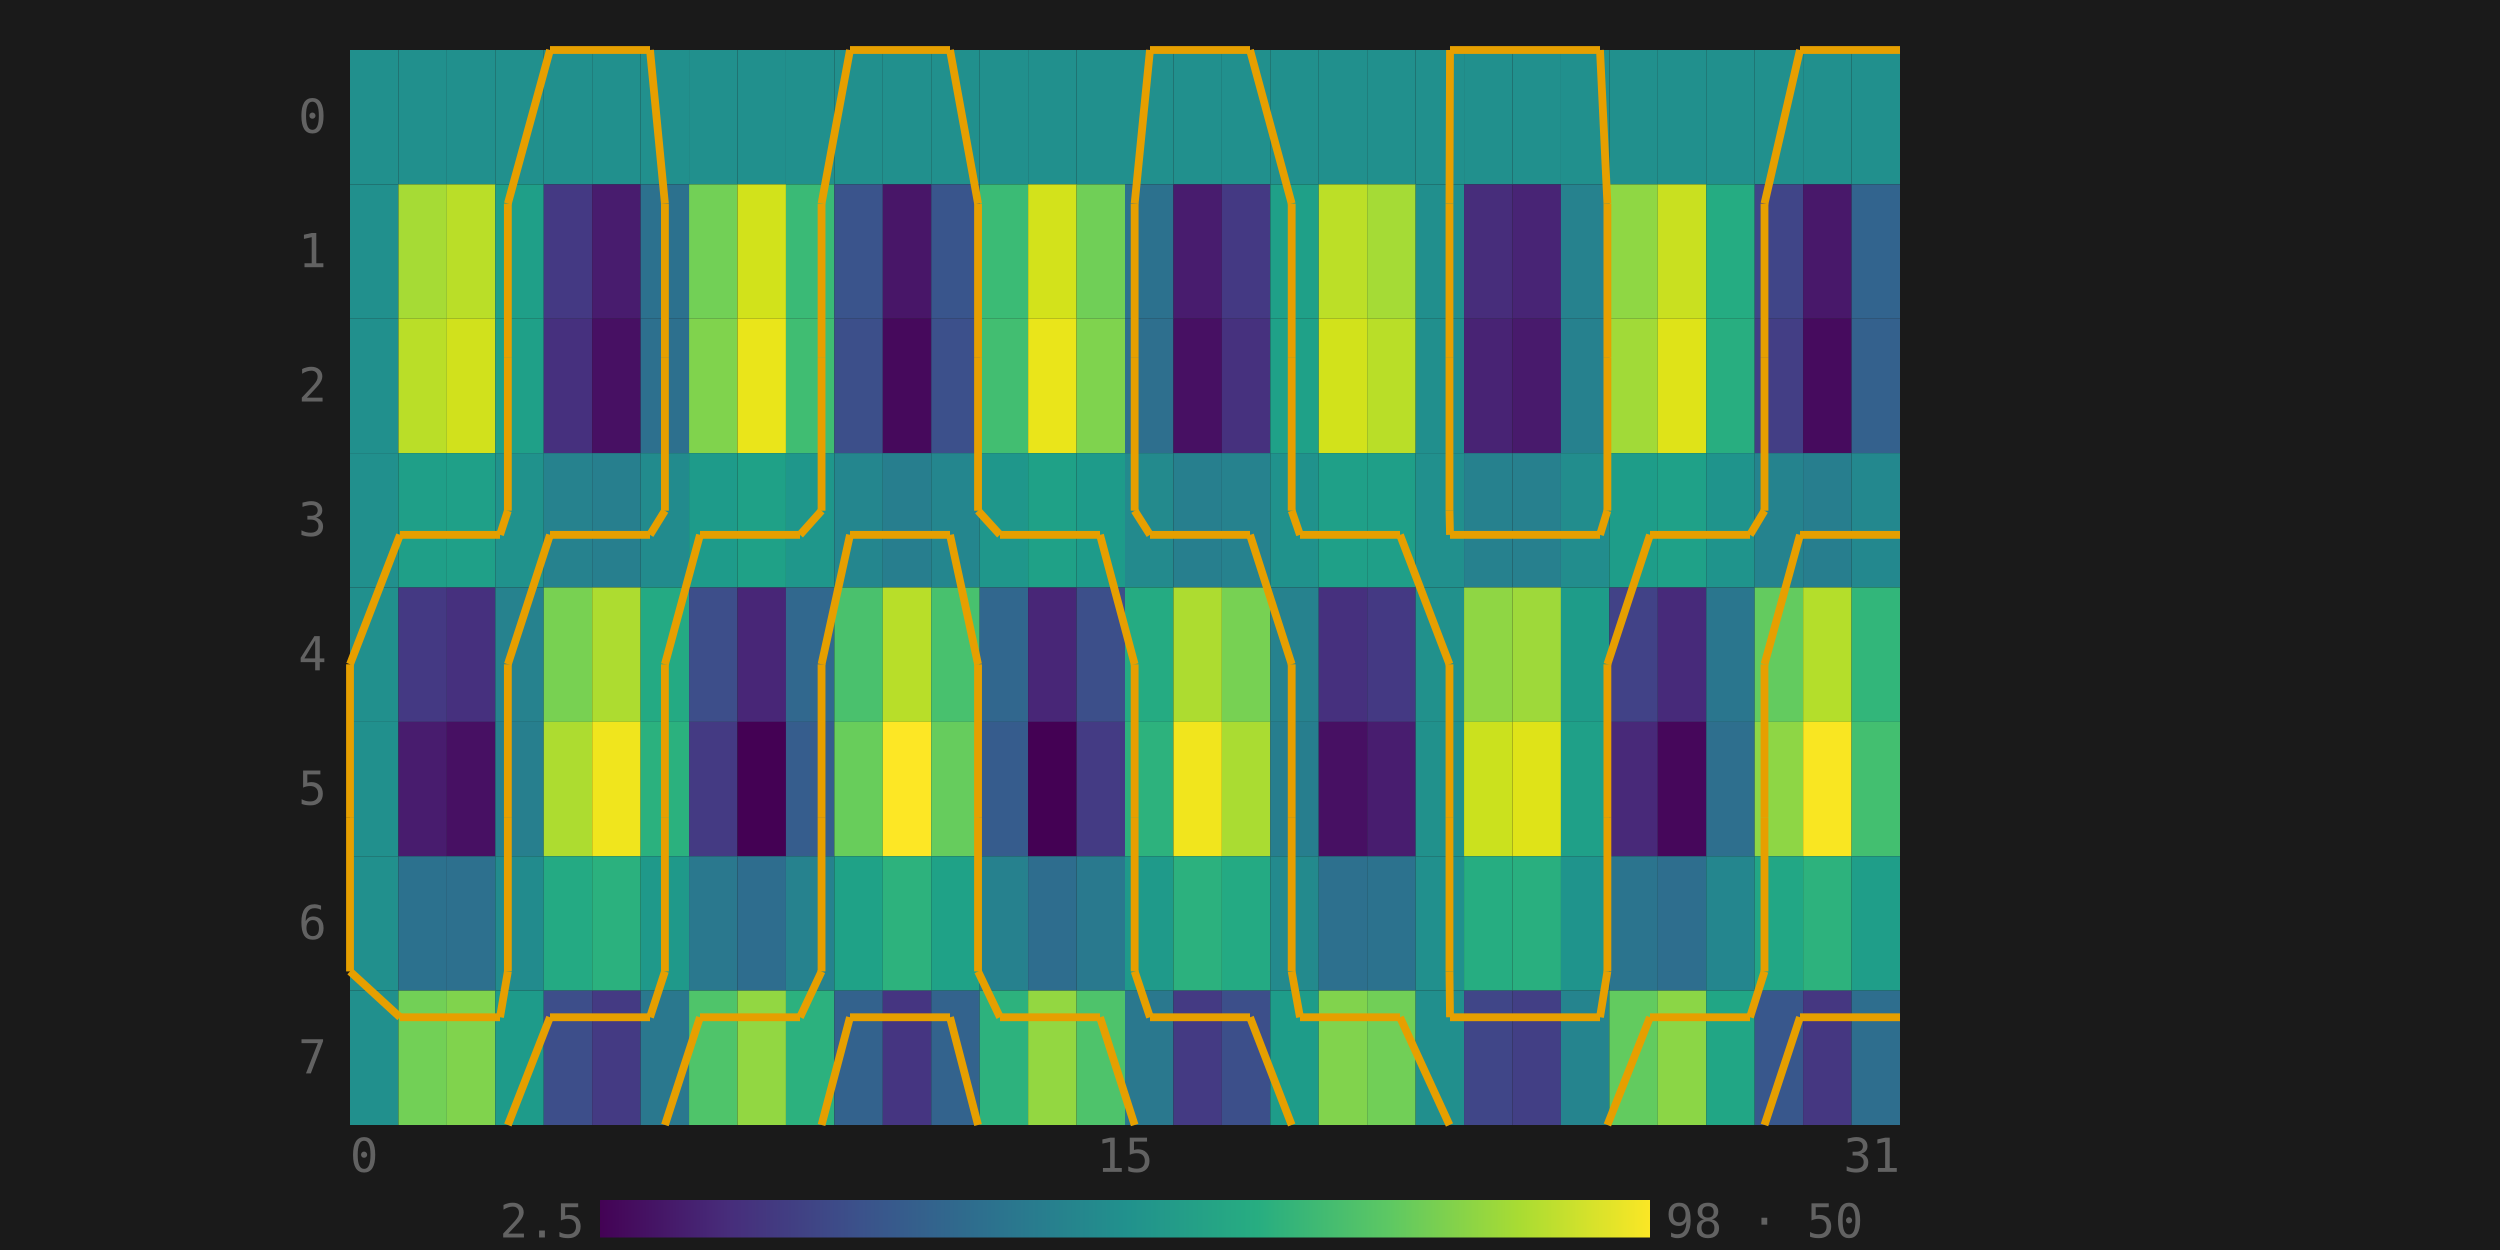
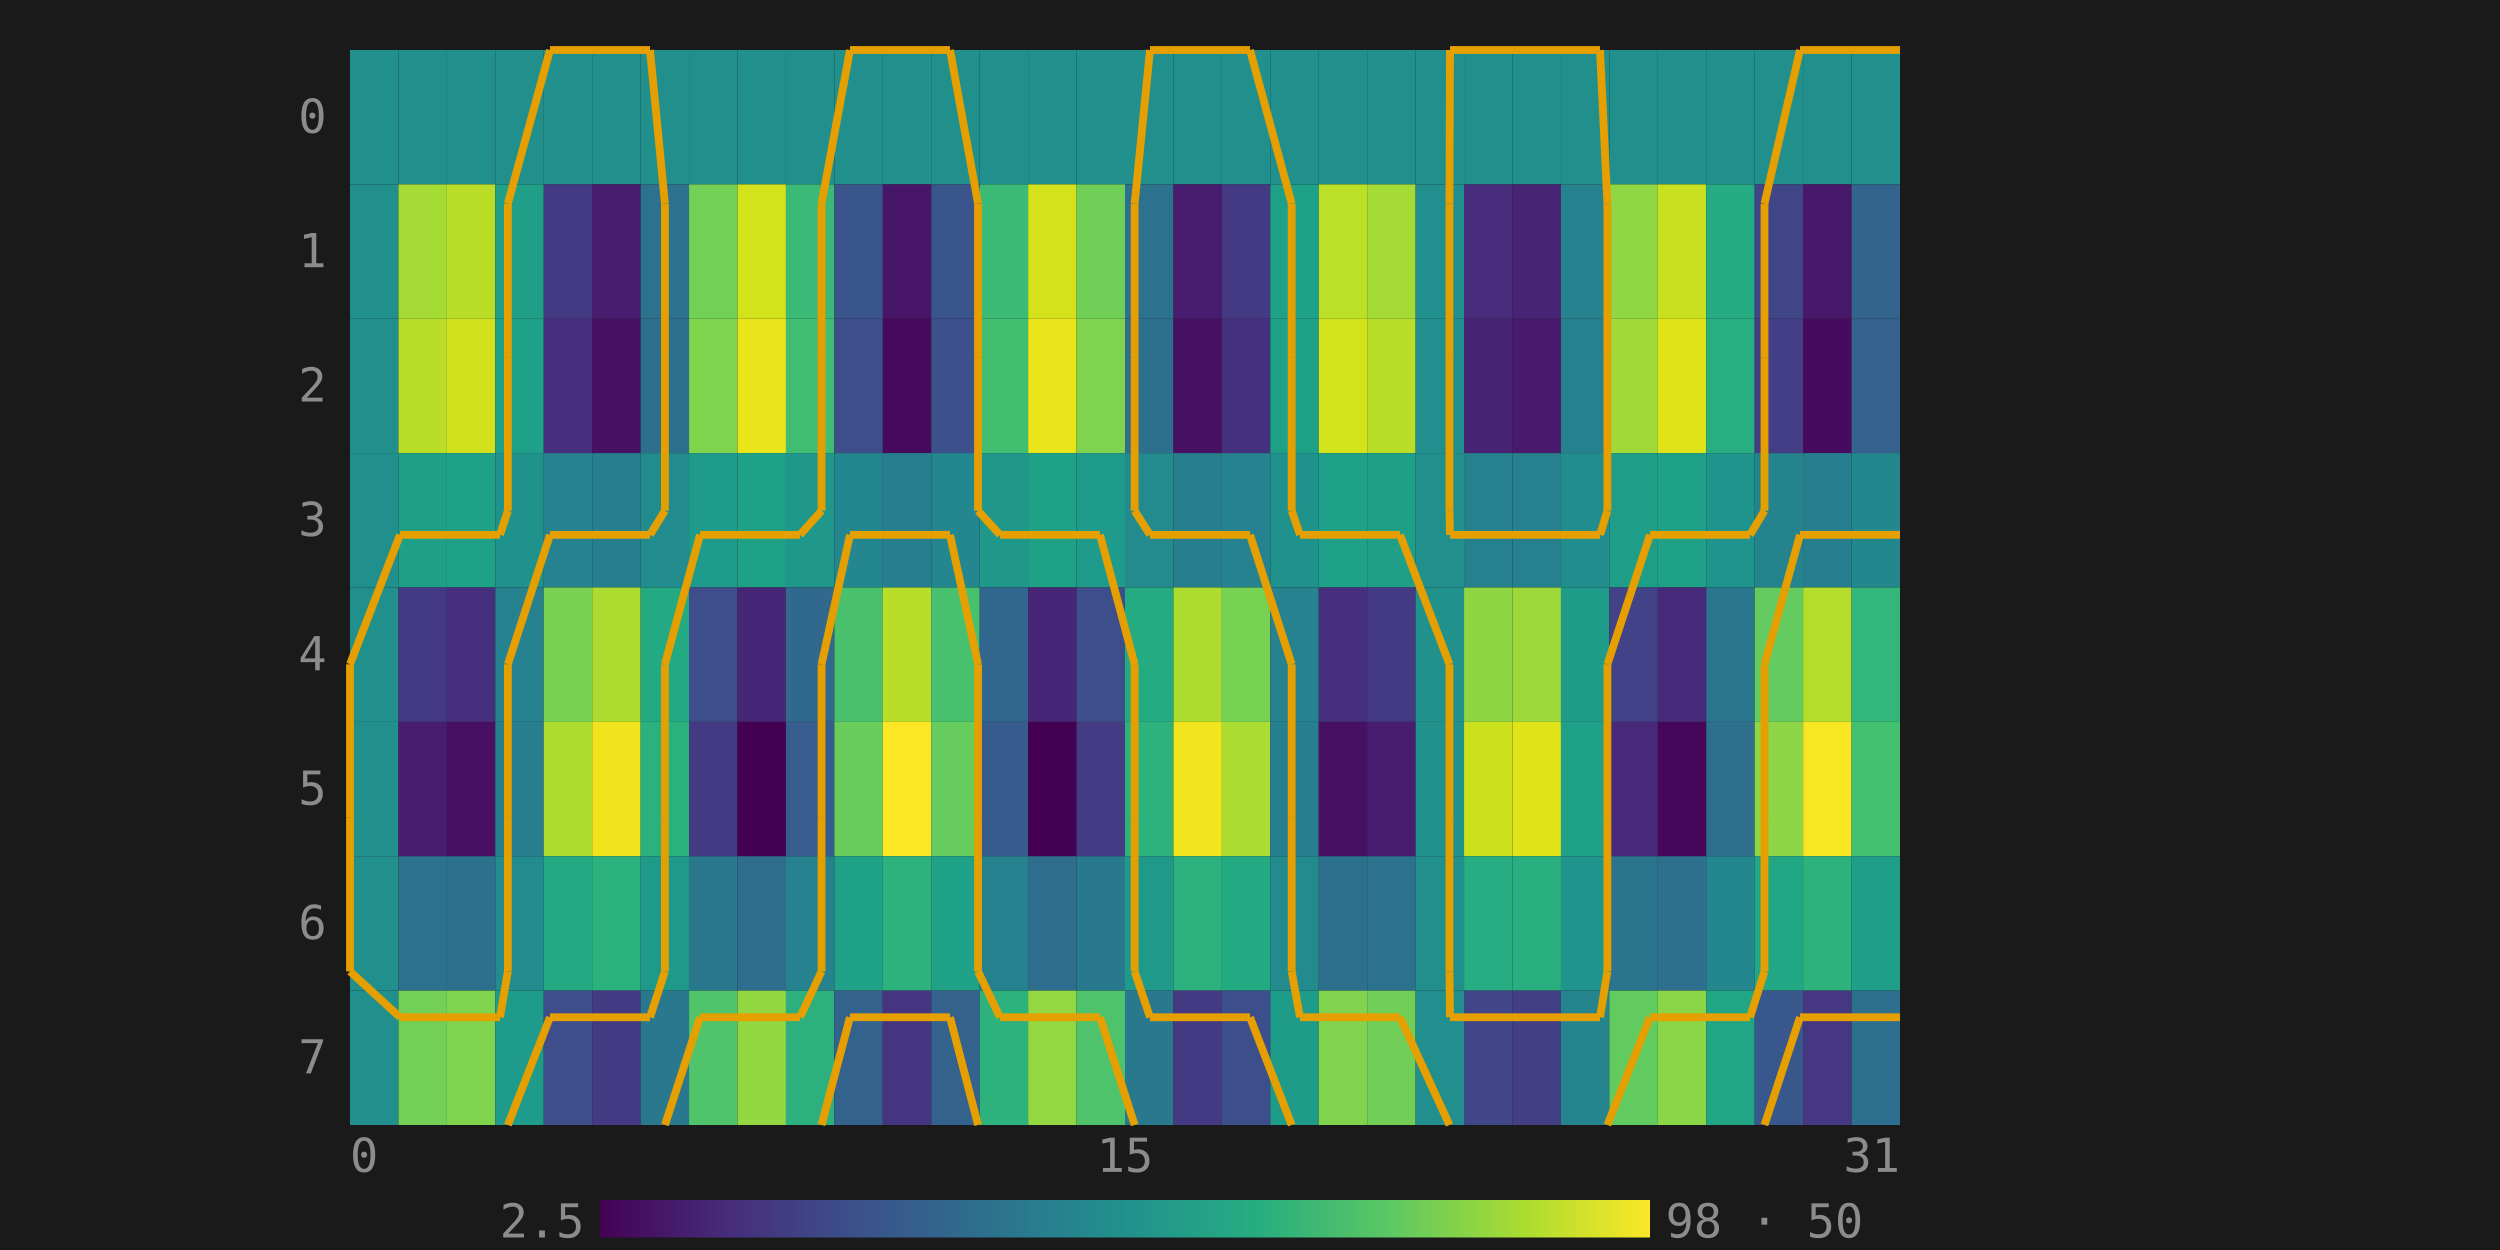
<svg xmlns="http://www.w3.org/2000/svg" viewBox="0 0 640 320" width="640" height="320">
  <rect width="100%" height="100%" fill="#1a1a1a" />
-   <text x="89.6" y="300" text-anchor="start" font-size="12" font-family="monospace" fill="#626262">0</text>
-   <text x="288" y="300" text-anchor="middle" font-size="12" font-family="monospace" fill="#626262">15</text>
-   <text x="486.4" y="300" text-anchor="end" font-size="12" font-family="monospace" fill="#626262">31</text>
-   <text x="149.6" y="316.8" text-anchor="end" font-size="12" font-family="monospace" fill="#626262">2.5</text>
+   <text x="89.6" y="300" text-anchor="start" font-size="12" font-family="monospace" fill="#8c8c8c">0</text>
+   <text x="288" y="300" text-anchor="middle" font-size="12" font-family="monospace" fill="#8c8c8c">15</text>
+   <text x="486.4" y="300" text-anchor="end" font-size="12" font-family="monospace" fill="#8c8c8c">31</text>
+   <text x="149.6" y="316.8" text-anchor="end" font-size="12" font-family="monospace" fill="#8c8c8c">2.5</text>
  <defs>
    <linearGradient id="rsvgb" x1="0" y1="0" x2="1" y2="0">
      <stop offset="0" stop-color="#440154" />
      <stop offset="0.125" stop-color="#472d7b" />
      <stop offset="0.25" stop-color="#3b528b" />
      <stop offset="0.375" stop-color="#2c728e" />
      <stop offset="0.5" stop-color="#21918d" />
      <stop offset="0.625" stop-color="#27ad81" />
      <stop offset="0.75" stop-color="#5dc863" />
      <stop offset="0.875" stop-color="#aadc32" />
      <stop offset="1" stop-color="#fde725" />
    </linearGradient>
  </defs>
  <rect x="153.6" y="307.2" width="268.8" height="9.6" fill="url(#rsvgb)" />
-   <text x="426.4" y="316.8" text-anchor="start" font-size="12" font-family="monospace" fill="#626262">98 · 50</text>
+   <text x="426.4" y="316.8" text-anchor="start" font-size="12" font-family="monospace" fill="#8c8c8c">98 · 50</text>
  <clipPath id="isvgb-0">
    <rect x="0" y="18" width="83.6" height="24" />
  </clipPath>
-   <text x="83.6" y="34" text-anchor="end" clip-path="url(#isvgb-0)" font-size="12" font-family="monospace" fill="#626262">0</text>
+   <text x="83.6" y="34" text-anchor="end" clip-path="url(#isvgb-0)" font-size="12" font-family="monospace" fill="#8c8c8c">0</text>
  <clipPath id="isvgb-1">
    <rect x="0" y="52.4" width="83.6" height="24" />
  </clipPath>
-   <text x="83.6" y="68.4" text-anchor="end" clip-path="url(#isvgb-1)" font-size="12" font-family="monospace" fill="#626262">1</text>
+   <text x="83.6" y="68.4" text-anchor="end" clip-path="url(#isvgb-1)" font-size="12" font-family="monospace" fill="#8c8c8c">1</text>
  <clipPath id="isvgb-2">
    <rect x="0" y="86.8" width="83.6" height="24" />
  </clipPath>
-   <text x="83.6" y="102.8" text-anchor="end" clip-path="url(#isvgb-2)" font-size="12" font-family="monospace" fill="#626262">2</text>
+   <text x="83.6" y="102.8" text-anchor="end" clip-path="url(#isvgb-2)" font-size="12" font-family="monospace" fill="#8c8c8c">2</text>
  <clipPath id="isvgb-3">
    <rect x="0" y="121.2" width="83.6" height="24" />
  </clipPath>
-   <text x="83.6" y="137.2" text-anchor="end" clip-path="url(#isvgb-3)" font-size="12" font-family="monospace" fill="#626262">3</text>
+   <text x="83.6" y="137.2" text-anchor="end" clip-path="url(#isvgb-3)" font-size="12" font-family="monospace" fill="#8c8c8c">3</text>
  <clipPath id="isvgb-4">
    <rect x="0" y="155.6" width="83.6" height="24" />
  </clipPath>
-   <text x="83.6" y="171.6" text-anchor="end" clip-path="url(#isvgb-4)" font-size="12" font-family="monospace" fill="#626262">4</text>
+   <text x="83.6" y="171.6" text-anchor="end" clip-path="url(#isvgb-4)" font-size="12" font-family="monospace" fill="#8c8c8c">4</text>
  <clipPath id="isvgb-5">
    <rect x="0" y="190" width="83.6" height="24" />
  </clipPath>
-   <text x="83.6" y="206" text-anchor="end" clip-path="url(#isvgb-5)" font-size="12" font-family="monospace" fill="#626262">5</text>
+   <text x="83.6" y="206" text-anchor="end" clip-path="url(#isvgb-5)" font-size="12" font-family="monospace" fill="#8c8c8c">5</text>
  <clipPath id="isvgb-6">
    <rect x="0" y="224.4" width="83.6" height="24" />
  </clipPath>
-   <text x="83.6" y="240.4" text-anchor="end" clip-path="url(#isvgb-6)" font-size="12" font-family="monospace" fill="#626262">6</text>
+   <text x="83.6" y="240.4" text-anchor="end" clip-path="url(#isvgb-6)" font-size="12" font-family="monospace" fill="#8c8c8c">6</text>
  <clipPath id="isvgb-7">
    <rect x="0" y="258.8" width="83.6" height="24" />
  </clipPath>
-   <text x="83.6" y="274.8" text-anchor="end" clip-path="url(#isvgb-7)" font-size="12" font-family="monospace" fill="#626262">7</text>
+   <text x="83.6" y="274.8" text-anchor="end" clip-path="url(#isvgb-7)" font-size="12" font-family="monospace" fill="#8c8c8c">7</text>
  <rect x="89.6" y="12.8" width="12.4" height="34.4" fill="#21908d" />
  <rect x="102" y="12.8" width="12.4" height="34.4" fill="#21908d" />
  <rect x="114.4" y="12.8" width="12.4" height="34.4" fill="#21908d" />
  <rect x="126.8" y="12.8" width="12.4" height="34.4" fill="#21908d" />
  <rect x="139.2" y="12.8" width="12.4" height="34.4" fill="#21908d" />
  <rect x="151.6" y="12.8" width="12.4" height="34.4" fill="#21908d" />
  <rect x="164" y="12.8" width="12.4" height="34.4" fill="#21908d" />
  <rect x="176.4" y="12.8" width="12.4" height="34.4" fill="#21908d" />
  <rect x="188.8" y="12.8" width="12.4" height="34.4" fill="#21908d" />
  <rect x="201.2" y="12.8" width="12.4" height="34.4" fill="#21908d" />
  <rect x="213.6" y="12.8" width="12.4" height="34.4" fill="#21908d" />
  <rect x="226" y="12.8" width="12.4" height="34.4" fill="#21908d" />
  <rect x="238.4" y="12.8" width="12.4" height="34.4" fill="#21908d" />
  <rect x="250.8" y="12.8" width="12.4" height="34.4" fill="#21908d" />
  <rect x="263.2" y="12.8" width="12.4" height="34.4" fill="#21908d" />
  <rect x="275.6" y="12.8" width="12.4" height="34.4" fill="#21908d" />
  <rect x="288" y="12.8" width="12.4" height="34.4" fill="#21908d" />
  <rect x="300.4" y="12.8" width="12.4" height="34.4" fill="#21908d" />
  <rect x="312.8" y="12.8" width="12.4" height="34.4" fill="#21908d" />
  <rect x="325.2" y="12.8" width="12.4" height="34.4" fill="#21908d" />
  <rect x="337.6" y="12.8" width="12.4" height="34.4" fill="#21908d" />
  <rect x="350" y="12.8" width="12.4" height="34.4" fill="#21908d" />
  <rect x="362.4" y="12.8" width="12.4" height="34.4" fill="#21908d" />
  <rect x="374.8" y="12.8" width="12.4" height="34.4" fill="#21908d" />
  <rect x="387.2" y="12.8" width="12.4" height="34.4" fill="#21908d" />
  <rect x="399.6" y="12.8" width="12.4" height="34.4" fill="#21908d" />
  <rect x="412" y="12.8" width="12.4" height="34.4" fill="#21908d" />
  <rect x="424.4" y="12.8" width="12.4" height="34.4" fill="#21908d" />
  <rect x="436.8" y="12.8" width="12.4" height="34.4" fill="#21908d" />
  <rect x="449.2" y="12.8" width="12.4" height="34.4" fill="#21908d" />
  <rect x="461.6" y="12.8" width="12.4" height="34.4" fill="#21908d" />
  <rect x="474" y="12.8" width="12.4" height="34.4" fill="#21908d" />
  <rect x="89.6" y="47.2" width="12.4" height="34.4" fill="#21908d" />
  <rect x="102" y="47.2" width="12.4" height="34.4" fill="#a6db35" />
  <rect x="114.4" y="47.2" width="12.4" height="34.4" fill="#bade28" />
  <rect x="126.8" y="47.2" width="12.4" height="34.4" fill="#1f9f88" />
  <rect x="139.2" y="47.2" width="12.4" height="34.4" fill="#443983" />
  <rect x="151.6" y="47.2" width="12.4" height="34.4" fill="#481c6e" />
  <rect x="164" y="47.2" width="12.4" height="34.4" fill="#2c718e" />
  <rect x="176.4" y="47.2" width="12.4" height="34.4" fill="#72d056" />
  <rect x="188.8" y="47.2" width="12.4" height="34.4" fill="#d2e21b" />
  <rect x="201.2" y="47.2" width="12.4" height="34.4" fill="#3aba76" />
  <rect x="213.6" y="47.2" width="12.4" height="34.4" fill="#3a548c" />
  <rect x="226" y="47.2" width="12.4" height="34.4" fill="#481668" />
  <rect x="238.4" y="47.2" width="12.4" height="34.4" fill="#39558c" />
  <rect x="250.8" y="47.2" width="12.4" height="34.4" fill="#3bbb75" />
  <rect x="263.2" y="47.2" width="12.4" height="34.4" fill="#d3e21b" />
  <rect x="275.6" y="47.2" width="12.4" height="34.4" fill="#70cf57" />
  <rect x="288" y="47.2" width="12.4" height="34.4" fill="#2c718e" />
  <rect x="300.4" y="47.2" width="12.4" height="34.4" fill="#481c6e" />
  <rect x="312.8" y="47.2" width="12.4" height="34.4" fill="#443983" />
  <rect x="325.2" y="47.2" width="12.4" height="34.4" fill="#1fa088" />
  <rect x="337.6" y="47.2" width="12.4" height="34.4" fill="#bcdf27" />
  <rect x="350" y="47.2" width="12.4" height="34.4" fill="#a5db36" />
  <rect x="362.4" y="47.2" width="12.4" height="34.4" fill="#218f8d" />
  <rect x="374.8" y="47.2" width="12.4" height="34.4" fill="#472d7b" />
  <rect x="387.2" y="47.2" width="12.4" height="34.4" fill="#482475" />
  <rect x="399.6" y="47.2" width="12.4" height="34.4" fill="#26828e" />
  <rect x="412" y="47.2" width="12.4" height="34.4" fill="#8fd744" />
  <rect x="424.4" y="47.2" width="12.4" height="34.4" fill="#c9e020" />
  <rect x="436.8" y="47.2" width="12.4" height="34.4" fill="#25ac82" />
  <rect x="449.2" y="47.2" width="12.4" height="34.4" fill="#404588" />
  <rect x="461.6" y="47.2" width="12.4" height="34.4" fill="#48186a" />
  <rect x="474" y="47.2" width="12.4" height="34.4" fill="#32648e" />
  <rect x="89.6" y="81.6" width="12.4" height="34.4" fill="#21908d" />
  <rect x="102" y="81.6" width="12.4" height="34.4" fill="#bade28" />
  <rect x="114.4" y="81.6" width="12.4" height="34.4" fill="#d1e11c" />
  <rect x="126.8" y="81.6" width="12.4" height="34.4" fill="#1fa088" />
  <rect x="139.2" y="81.6" width="12.4" height="34.4" fill="#46307e" />
  <rect x="151.6" y="81.6" width="12.4" height="34.4" fill="#471063" />
  <rect x="164" y="81.6" width="12.4" height="34.4" fill="#2d708e" />
  <rect x="176.4" y="81.6" width="12.4" height="34.4" fill="#80d34d" />
  <rect x="188.8" y="81.6" width="12.4" height="34.4" fill="#eae51a" />
  <rect x="201.2" y="81.6" width="12.4" height="34.4" fill="#40bd72" />
  <rect x="213.6" y="81.6" width="12.4" height="34.4" fill="#3c4f8a" />
  <rect x="226" y="81.6" width="12.4" height="34.4" fill="#46095c" />
  <rect x="238.4" y="81.6" width="12.4" height="34.4" fill="#3c508b" />
  <rect x="250.8" y="81.6" width="12.4" height="34.4" fill="#42be71" />
  <rect x="263.2" y="81.6" width="12.4" height="34.4" fill="#eae51a" />
  <rect x="275.6" y="81.6" width="12.4" height="34.4" fill="#7fd34e" />
  <rect x="288" y="81.6" width="12.4" height="34.4" fill="#2e6f8e" />
  <rect x="300.4" y="81.6" width="12.4" height="34.4" fill="#471063" />
  <rect x="312.8" y="81.6" width="12.4" height="34.4" fill="#46317e" />
  <rect x="325.2" y="81.6" width="12.4" height="34.4" fill="#1fa188" />
  <rect x="337.6" y="81.6" width="12.4" height="34.4" fill="#d2e21b" />
  <rect x="350" y="81.6" width="12.4" height="34.4" fill="#b9de28" />
  <rect x="362.4" y="81.6" width="12.4" height="34.4" fill="#218f8d" />
  <rect x="374.8" y="81.6" width="12.4" height="34.4" fill="#482374" />
  <rect x="387.2" y="81.6" width="12.4" height="34.4" fill="#481a6c" />
  <rect x="399.6" y="81.6" width="12.4" height="34.4" fill="#26818e" />
  <rect x="412" y="81.6" width="12.4" height="34.4" fill="#a1da38" />
  <rect x="424.4" y="81.6" width="12.4" height="34.4" fill="#dfe318" />
  <rect x="436.8" y="81.6" width="12.4" height="34.4" fill="#28ae80" />
  <rect x="449.2" y="81.6" width="12.4" height="34.4" fill="#433e85" />
  <rect x="461.6" y="81.6" width="12.4" height="34.4" fill="#460b5e" />
  <rect x="474" y="81.6" width="12.4" height="34.4" fill="#34618d" />
  <rect x="89.6" y="116" width="12.4" height="34.4" fill="#21908d" />
  <rect x="102" y="116" width="12.4" height="34.4" fill="#1f9f88" />
  <rect x="114.4" y="116" width="12.4" height="34.4" fill="#1fa088" />
  <rect x="126.8" y="116" width="12.4" height="34.4" fill="#20928c" />
  <rect x="139.2" y="116" width="12.4" height="34.4" fill="#26828e" />
  <rect x="151.6" y="116" width="12.4" height="34.4" fill="#277f8e" />
  <rect x="164" y="116" width="12.4" height="34.4" fill="#228b8d" />
  <rect x="176.4" y="116" width="12.4" height="34.4" fill="#1e9b8a" />
  <rect x="188.8" y="116" width="12.4" height="34.4" fill="#1fa187" />
  <rect x="201.2" y="116" width="12.4" height="34.4" fill="#1f978b" />
  <rect x="213.6" y="116" width="12.4" height="34.4" fill="#24868e" />
  <rect x="226" y="116" width="12.4" height="34.4" fill="#277e8e" />
  <rect x="238.4" y="116" width="12.4" height="34.4" fill="#24868e" />
  <rect x="250.8" y="116" width="12.4" height="34.4" fill="#1f978b" />
  <rect x="263.2" y="116" width="12.4" height="34.4" fill="#1fa187" />
  <rect x="275.6" y="116" width="12.4" height="34.4" fill="#1e9b8a" />
  <rect x="288" y="116" width="12.4" height="34.4" fill="#238a8d" />
  <rect x="300.4" y="116" width="12.4" height="34.4" fill="#277f8e" />
  <rect x="312.8" y="116" width="12.4" height="34.4" fill="#26828e" />
  <rect x="325.2" y="116" width="12.4" height="34.4" fill="#20928c" />
  <rect x="337.6" y="116" width="12.4" height="34.4" fill="#1fa088" />
  <rect x="350" y="116" width="12.4" height="34.4" fill="#1f9f88" />
  <rect x="362.4" y="116" width="12.4" height="34.4" fill="#21908d" />
  <rect x="374.8" y="116" width="12.4" height="34.4" fill="#26818e" />
  <rect x="387.2" y="116" width="12.4" height="34.4" fill="#27808e" />
  <rect x="399.6" y="116" width="12.4" height="34.4" fill="#228d8d" />
  <rect x="412" y="116" width="12.4" height="34.4" fill="#1e9d89" />
  <rect x="424.4" y="116" width="12.4" height="34.4" fill="#1fa188" />
  <rect x="436.8" y="116" width="12.4" height="34.4" fill="#1f948c" />
  <rect x="449.2" y="116" width="12.4" height="34.4" fill="#25838e" />
  <rect x="461.6" y="116" width="12.4" height="34.4" fill="#277e8e" />
  <rect x="474" y="116" width="12.4" height="34.4" fill="#23888e" />
  <rect x="89.6" y="150.4" width="12.4" height="34.4" fill="#21908d" />
  <rect x="102" y="150.4" width="12.4" height="34.4" fill="#443983" />
  <rect x="114.4" y="150.4" width="12.4" height="34.4" fill="#46307e" />
  <rect x="126.8" y="150.4" width="12.4" height="34.4" fill="#26828e" />
  <rect x="139.2" y="150.4" width="12.4" height="34.4" fill="#78d152" />
  <rect x="151.6" y="150.4" width="12.4" height="34.4" fill="#addc30" />
  <rect x="164" y="150.4" width="12.4" height="34.4" fill="#24aa83" />
  <rect x="176.4" y="150.4" width="12.4" height="34.4" fill="#3d4e8a" />
  <rect x="188.8" y="150.4" width="12.4" height="34.4" fill="#482677" />
  <rect x="201.2" y="150.4" width="12.4" height="34.4" fill="#31688e" />
  <rect x="213.6" y="150.4" width="12.4" height="34.4" fill="#4ac16d" />
  <rect x="226" y="150.4" width="12.4" height="34.4" fill="#b8de29" />
  <rect x="238.4" y="150.4" width="12.4" height="34.4" fill="#48c16e" />
  <rect x="250.8" y="150.4" width="12.4" height="34.4" fill="#31678e" />
  <rect x="263.2" y="150.4" width="12.4" height="34.4" fill="#482677" />
  <rect x="275.6" y="150.4" width="12.4" height="34.4" fill="#3c4f8a" />
  <rect x="288" y="150.4" width="12.4" height="34.4" fill="#25ab82" />
  <rect x="300.4" y="150.4" width="12.4" height="34.4" fill="#addc30" />
  <rect x="312.8" y="150.4" width="12.4" height="34.4" fill="#77d153" />
  <rect x="325.2" y="150.4" width="12.4" height="34.4" fill="#26828e" />
  <rect x="337.6" y="150.4" width="12.4" height="34.4" fill="#46307e" />
  <rect x="350" y="150.4" width="12.4" height="34.4" fill="#443983" />
  <rect x="362.4" y="150.4" width="12.4" height="34.4" fill="#21918c" />
  <rect x="374.8" y="150.4" width="12.4" height="34.4" fill="#8fd644" />
  <rect x="387.2" y="150.4" width="12.4" height="34.4" fill="#9ed93a" />
  <rect x="399.6" y="150.4" width="12.4" height="34.4" fill="#1e9c89" />
  <rect x="412" y="150.4" width="12.4" height="34.4" fill="#414287" />
  <rect x="424.4" y="150.4" width="12.4" height="34.4" fill="#472a7a" />
  <rect x="436.8" y="150.4" width="12.4" height="34.4" fill="#2a768e" />
  <rect x="449.2" y="150.4" width="12.4" height="34.4" fill="#63cb5f" />
  <rect x="461.6" y="150.4" width="12.4" height="34.4" fill="#b4de2b" />
  <rect x="474" y="150.4" width="12.4" height="34.4" fill="#32b67a" />
  <rect x="89.6" y="184.8" width="12.4" height="34.4" fill="#21908d" />
  <rect x="102" y="184.8" width="12.4" height="34.4" fill="#481c6e" />
  <rect x="114.4" y="184.8" width="12.4" height="34.4" fill="#471063" />
  <rect x="126.8" y="184.8" width="12.4" height="34.4" fill="#277f8e" />
  <rect x="139.2" y="184.8" width="12.4" height="34.4" fill="#addc30" />
  <rect x="151.6" y="184.8" width="12.4" height="34.4" fill="#f0e51d" />
  <rect x="164" y="184.8" width="12.4" height="34.4" fill="#2bb17e" />
  <rect x="176.4" y="184.8" width="12.4" height="34.4" fill="#443a83" />
  <rect x="188.8" y="184.8" width="12.4" height="34.4" fill="#440154" />
  <rect x="201.2" y="184.8" width="12.4" height="34.4" fill="#365d8d" />
  <rect x="213.6" y="184.8" width="12.4" height="34.4" fill="#68cd5b" />
  <rect x="226" y="184.8" width="12.4" height="34.4" fill="#fde725" />
  <rect x="238.4" y="184.8" width="12.4" height="34.4" fill="#66cc5d" />
  <rect x="250.8" y="184.8" width="12.4" height="34.4" fill="#365c8d" />
  <rect x="263.2" y="184.8" width="12.4" height="34.4" fill="#440154" />
  <rect x="275.6" y="184.8" width="12.4" height="34.4" fill="#443b84" />
  <rect x="288" y="184.8" width="12.4" height="34.4" fill="#2db27d" />
  <rect x="300.4" y="184.8" width="12.4" height="34.4" fill="#f1e51d" />
  <rect x="312.8" y="184.8" width="12.4" height="34.4" fill="#aadc32" />
  <rect x="325.2" y="184.8" width="12.4" height="34.4" fill="#277e8e" />
  <rect x="337.6" y="184.8" width="12.4" height="34.4" fill="#471063" />
  <rect x="350" y="184.8" width="12.4" height="34.4" fill="#481d6f" />
  <rect x="362.4" y="184.8" width="12.4" height="34.4" fill="#21918c" />
  <rect x="374.8" y="184.8" width="12.4" height="34.4" fill="#cbe11e" />
  <rect x="387.2" y="184.8" width="12.4" height="34.4" fill="#dfe318" />
  <rect x="399.6" y="184.8" width="12.4" height="34.4" fill="#1fa088" />
  <rect x="412" y="184.8" width="12.4" height="34.4" fill="#482979" />
  <rect x="424.4" y="184.8" width="12.4" height="34.4" fill="#46075b" />
  <rect x="436.8" y="184.8" width="12.4" height="34.4" fill="#2e6f8e" />
  <rect x="449.2" y="184.8" width="12.4" height="34.4" fill="#8ed645" />
  <rect x="461.6" y="184.8" width="12.4" height="34.4" fill="#f9e622" />
  <rect x="474" y="184.8" width="12.4" height="34.4" fill="#43bf70" />
  <rect x="89.6" y="219.2" width="12.4" height="34.4" fill="#21908d" />
  <rect x="102" y="219.2" width="12.4" height="34.4" fill="#2c718e" />
  <rect x="114.4" y="219.2" width="12.4" height="34.4" fill="#2d708e" />
  <rect x="126.8" y="219.2" width="12.4" height="34.4" fill="#228b8d" />
  <rect x="139.2" y="219.2" width="12.4" height="34.4" fill="#24aa83" />
  <rect x="151.6" y="219.2" width="12.4" height="34.4" fill="#2bb17e" />
  <rect x="164" y="219.2" width="12.4" height="34.4" fill="#1f998a" />
  <rect x="176.4" y="219.2" width="12.4" height="34.4" fill="#2a788e" />
  <rect x="188.8" y="219.2" width="12.4" height="34.4" fill="#2e6d8e" />
  <rect x="201.2" y="219.2" width="12.4" height="34.4" fill="#26828e" />
  <rect x="213.6" y="219.2" width="12.4" height="34.4" fill="#1fa287" />
  <rect x="226" y="219.2" width="12.4" height="34.4" fill="#2db27d" />
  <rect x="238.4" y="219.2" width="12.4" height="34.4" fill="#1fa287" />
  <rect x="250.8" y="219.2" width="12.4" height="34.4" fill="#26818e" />
  <rect x="263.2" y="219.2" width="12.4" height="34.4" fill="#2e6d8e" />
  <rect x="275.6" y="219.2" width="12.4" height="34.4" fill="#29798e" />
  <rect x="288" y="219.2" width="12.4" height="34.4" fill="#1f9a8a" />
  <rect x="300.4" y="219.2" width="12.4" height="34.4" fill="#2cb17e" />
  <rect x="312.8" y="219.2" width="12.4" height="34.4" fill="#24aa83" />
  <rect x="325.2" y="219.2" width="12.4" height="34.4" fill="#238a8d" />
  <rect x="337.6" y="219.2" width="12.4" height="34.4" fill="#2d708e" />
  <rect x="350" y="219.2" width="12.4" height="34.4" fill="#2c728e" />
  <rect x="362.4" y="219.2" width="12.4" height="34.4" fill="#21908d" />
  <rect x="374.8" y="219.2" width="12.4" height="34.4" fill="#26ad81" />
  <rect x="387.2" y="219.2" width="12.4" height="34.4" fill="#29af7f" />
  <rect x="399.6" y="219.2" width="12.4" height="34.4" fill="#1f948c" />
  <rect x="412" y="219.2" width="12.4" height="34.4" fill="#2b748e" />
  <rect x="424.4" y="219.2" width="12.4" height="34.4" fill="#2e6e8e" />
  <rect x="436.8" y="219.2" width="12.4" height="34.4" fill="#24868e" />
  <rect x="449.2" y="219.2" width="12.4" height="34.4" fill="#22a785" />
  <rect x="461.6" y="219.2" width="12.4" height="34.4" fill="#2db27d" />
  <rect x="474" y="219.2" width="12.4" height="34.4" fill="#1f9e89" />
  <rect x="89.6" y="253.6" width="12.4" height="34.4" fill="#21908d" />
  <rect x="102" y="253.6" width="12.4" height="34.4" fill="#72d056" />
  <rect x="114.4" y="253.6" width="12.4" height="34.4" fill="#80d34d" />
  <rect x="126.8" y="253.6" width="12.4" height="34.4" fill="#1e9b8a" />
  <rect x="139.2" y="253.6" width="12.4" height="34.4" fill="#3d4e8a" />
  <rect x="151.6" y="253.6" width="12.4" height="34.4" fill="#443a83" />
  <rect x="164" y="253.6" width="12.4" height="34.4" fill="#2a788e" />
  <rect x="176.4" y="253.6" width="12.4" height="34.4" fill="#4fc46a" />
  <rect x="188.8" y="253.6" width="12.4" height="34.4" fill="#92d742" />
  <rect x="201.2" y="253.6" width="12.4" height="34.4" fill="#2cb17e" />
  <rect x="213.6" y="253.6" width="12.4" height="34.4" fill="#33628d" />
  <rect x="226" y="253.6" width="12.4" height="34.4" fill="#453581" />
  <rect x="238.4" y="253.6" width="12.4" height="34.4" fill="#33638d" />
  <rect x="250.8" y="253.6" width="12.4" height="34.4" fill="#2db27d" />
  <rect x="263.2" y="253.6" width="12.4" height="34.4" fill="#93d741" />
  <rect x="275.6" y="253.6" width="12.4" height="34.4" fill="#4ec36b" />
  <rect x="288" y="253.6" width="12.4" height="34.4" fill="#2a788e" />
  <rect x="300.4" y="253.6" width="12.4" height="34.4" fill="#443a83" />
  <rect x="312.8" y="253.6" width="12.4" height="34.4" fill="#3c4f8a" />
  <rect x="325.2" y="253.6" width="12.4" height="34.4" fill="#1e9c89" />
  <rect x="337.6" y="253.6" width="12.4" height="34.4" fill="#81d34d" />
  <rect x="350" y="253.6" width="12.4" height="34.4" fill="#71cf57" />
  <rect x="362.4" y="253.6" width="12.4" height="34.4" fill="#218f8d" />
  <rect x="374.8" y="253.6" width="12.4" height="34.4" fill="#404688" />
  <rect x="387.2" y="253.6" width="12.4" height="34.4" fill="#423f85" />
  <rect x="399.6" y="253.6" width="12.4" height="34.4" fill="#25848e" />
  <rect x="412" y="253.6" width="12.4" height="34.4" fill="#62cb5f" />
  <rect x="424.4" y="253.6" width="12.4" height="34.4" fill="#8bd646" />
  <rect x="436.8" y="253.6" width="12.4" height="34.4" fill="#21a685" />
  <rect x="449.2" y="253.6" width="12.4" height="34.4" fill="#38578c" />
  <rect x="461.6" y="253.6" width="12.4" height="34.4" fill="#453781" />
  <rect x="474" y="253.6" width="12.4" height="34.4" fill="#2e6e8e" />
  <path d="M140.8 12.8 L130.012 52.114" fill="none" stroke="#e69f00" stroke-width="2" />
  <path d="M153.6 12.8 L140.8 12.8" fill="none" stroke="#e69f00" stroke-width="2" />
  <path d="M166.4 12.8 L153.6 12.8" fill="none" stroke="#e69f00" stroke-width="2" />
  <path d="M170.219 52.114 L166.4 12.8" fill="none" stroke="#e69f00" stroke-width="2" />
  <path d="M217.6 12.8 L210.317 52.114" fill="none" stroke="#e69f00" stroke-width="2" />
  <path d="M230.4 12.8 L217.6 12.8" fill="none" stroke="#e69f00" stroke-width="2" />
  <path d="M243.2 12.8 L230.4 12.8" fill="none" stroke="#e69f00" stroke-width="2" />
  <path d="M250.379 52.114 L243.2 12.8" fill="none" stroke="#e69f00" stroke-width="2" />
  <path d="M294.4 12.8 L290.472 52.114" fill="none" stroke="#e69f00" stroke-width="2" />
  <path d="M307.2 12.8 L294.4 12.8" fill="none" stroke="#e69f00" stroke-width="2" />
  <path d="M320 12.8 L307.2 12.8" fill="none" stroke="#e69f00" stroke-width="2" />
  <path d="M330.67 52.114 L320 12.8" fill="none" stroke="#e69f00" stroke-width="2" />
  <path d="M371.2 12.8 L371.066 52.114" fill="none" stroke="#e69f00" stroke-width="2" />
  <path d="M384 12.8 L371.2 12.8" fill="none" stroke="#e69f00" stroke-width="2" />
  <path d="M396.8 12.8 L384 12.8" fill="none" stroke="#e69f00" stroke-width="2" />
  <path d="M409.6 12.8 L396.8 12.8" fill="none" stroke="#e69f00" stroke-width="2" />
  <path d="M411.493 52.114 L409.6 12.8" fill="none" stroke="#e69f00" stroke-width="2" />
  <path d="M460.8 12.8 L451.71 52.114" fill="none" stroke="#e69f00" stroke-width="2" />
  <path d="M473.6 12.8 L460.8 12.8" fill="none" stroke="#e69f00" stroke-width="2" />
  <path d="M486.4 12.8 L473.6 12.8" fill="none" stroke="#e69f00" stroke-width="2" />
  <path d="M130.012 52.114 L130.012 91.429" fill="none" stroke="#e69f00" stroke-width="2" />
  <path d="M170.219 52.114 L170.219 91.429" fill="none" stroke="#e69f00" stroke-width="2" />
  <path d="M210.317 52.114 L210.317 91.429" fill="none" stroke="#e69f00" stroke-width="2" />
  <path d="M250.379 52.114 L250.379 91.429" fill="none" stroke="#e69f00" stroke-width="2" />
  <path d="M290.472 52.114 L290.472 91.429" fill="none" stroke="#e69f00" stroke-width="2" />
  <path d="M330.67 52.114 L330.67 91.429" fill="none" stroke="#e69f00" stroke-width="2" />
  <path d="M371.066 52.114 L371.066 91.429" fill="none" stroke="#e69f00" stroke-width="2" />
  <path d="M411.493 52.114 L411.493 91.429" fill="none" stroke="#e69f00" stroke-width="2" />
  <path d="M451.71 52.114 L451.71 91.429" fill="none" stroke="#e69f00" stroke-width="2" />
  <path d="M130.012 91.429 L130.012 130.743" fill="none" stroke="#e69f00" stroke-width="2" />
  <path d="M170.219 91.429 L170.219 130.743" fill="none" stroke="#e69f00" stroke-width="2" />
  <path d="M210.317 91.429 L210.317 130.743" fill="none" stroke="#e69f00" stroke-width="2" />
  <path d="M250.379 91.429 L250.379 130.743" fill="none" stroke="#e69f00" stroke-width="2" />
  <path d="M290.472 91.429 L290.472 130.743" fill="none" stroke="#e69f00" stroke-width="2" />
  <path d="M330.67 91.429 L330.67 130.743" fill="none" stroke="#e69f00" stroke-width="2" />
  <path d="M371.066 91.429 L371.066 130.743" fill="none" stroke="#e69f00" stroke-width="2" />
  <path d="M411.493 91.429 L411.493 130.743" fill="none" stroke="#e69f00" stroke-width="2" />
  <path d="M451.71 91.429 L451.71 130.743" fill="none" stroke="#e69f00" stroke-width="2" />
  <path d="M102.4 136.922 L89.6 170.057" fill="none" stroke="#e69f00" stroke-width="2" />
  <path d="M115.2 136.922 L102.4 136.922" fill="none" stroke="#e69f00" stroke-width="2" />
  <path d="M128 136.922 L115.2 136.922" fill="none" stroke="#e69f00" stroke-width="2" />
  <path d="M130.012 130.743 L128 136.922" fill="none" stroke="#e69f00" stroke-width="2" />
  <path d="M130.012 170.057 L140.8 136.922" fill="none" stroke="#e69f00" stroke-width="2" />
  <path d="M153.6 136.922 L140.8 136.922" fill="none" stroke="#e69f00" stroke-width="2" />
  <path d="M166.4 136.922 L153.6 136.922" fill="none" stroke="#e69f00" stroke-width="2" />
  <path d="M170.219 130.743 L166.4 136.922" fill="none" stroke="#e69f00" stroke-width="2" />
  <path d="M170.219 170.057 L179.2 136.922" fill="none" stroke="#e69f00" stroke-width="2" />
  <path d="M192 136.922 L179.2 136.922" fill="none" stroke="#e69f00" stroke-width="2" />
  <path d="M204.8 136.922 L192 136.922" fill="none" stroke="#e69f00" stroke-width="2" />
  <path d="M210.317 130.743 L204.8 136.922" fill="none" stroke="#e69f00" stroke-width="2" />
  <path d="M210.317 170.057 L217.6 136.922" fill="none" stroke="#e69f00" stroke-width="2" />
  <path d="M230.4 136.922 L217.6 136.922" fill="none" stroke="#e69f00" stroke-width="2" />
  <path d="M243.2 136.922 L230.4 136.922" fill="none" stroke="#e69f00" stroke-width="2" />
  <path d="M250.379 130.743 L256 136.922" fill="none" stroke="#e69f00" stroke-width="2" />
  <path d="M250.379 170.057 L243.2 136.922" fill="none" stroke="#e69f00" stroke-width="2" />
  <path d="M268.8 136.922 L256 136.922" fill="none" stroke="#e69f00" stroke-width="2" />
  <path d="M281.6 136.922 L268.8 136.922" fill="none" stroke="#e69f00" stroke-width="2" />
  <path d="M290.472 130.743 L294.4 136.922" fill="none" stroke="#e69f00" stroke-width="2" />
  <path d="M290.472 170.057 L281.6 136.922" fill="none" stroke="#e69f00" stroke-width="2" />
  <path d="M307.2 136.922 L294.4 136.922" fill="none" stroke="#e69f00" stroke-width="2" />
  <path d="M320 136.922 L307.2 136.922" fill="none" stroke="#e69f00" stroke-width="2" />
  <path d="M330.67 130.743 L332.8 136.922" fill="none" stroke="#e69f00" stroke-width="2" />
  <path d="M330.67 170.057 L320 136.922" fill="none" stroke="#e69f00" stroke-width="2" />
  <path d="M345.6 136.922 L332.8 136.922" fill="none" stroke="#e69f00" stroke-width="2" />
  <path d="M358.4 136.922 L345.6 136.922" fill="none" stroke="#e69f00" stroke-width="2" />
  <path d="M371.066 130.743 L371.2 136.922" fill="none" stroke="#e69f00" stroke-width="2" />
  <path d="M371.066 170.057 L358.4 136.922" fill="none" stroke="#e69f00" stroke-width="2" />
  <path d="M384 136.922 L371.2 136.922" fill="none" stroke="#e69f00" stroke-width="2" />
  <path d="M396.8 136.922 L384 136.922" fill="none" stroke="#e69f00" stroke-width="2" />
  <path d="M409.6 136.922 L396.8 136.922" fill="none" stroke="#e69f00" stroke-width="2" />
  <path d="M411.493 130.743 L409.6 136.922" fill="none" stroke="#e69f00" stroke-width="2" />
  <path d="M411.493 170.057 L422.4 136.922" fill="none" stroke="#e69f00" stroke-width="2" />
  <path d="M435.2 136.922 L422.4 136.922" fill="none" stroke="#e69f00" stroke-width="2" />
  <path d="M448 136.922 L435.2 136.922" fill="none" stroke="#e69f00" stroke-width="2" />
  <path d="M451.71 130.743 L448 136.922" fill="none" stroke="#e69f00" stroke-width="2" />
  <path d="M451.71 170.057 L460.8 136.922" fill="none" stroke="#e69f00" stroke-width="2" />
  <path d="M473.6 136.922 L460.8 136.922" fill="none" stroke="#e69f00" stroke-width="2" />
  <path d="M486.4 136.922 L473.6 136.922" fill="none" stroke="#e69f00" stroke-width="2" />
  <path d="M89.6 170.057 L89.6 209.371" fill="none" stroke="#e69f00" stroke-width="2" />
  <path d="M130.012 170.057 L130.012 209.371" fill="none" stroke="#e69f00" stroke-width="2" />
  <path d="M170.219 170.057 L170.219 209.371" fill="none" stroke="#e69f00" stroke-width="2" />
  <path d="M210.317 170.057 L210.317 209.371" fill="none" stroke="#e69f00" stroke-width="2" />
  <path d="M250.379 170.057 L250.379 209.371" fill="none" stroke="#e69f00" stroke-width="2" />
  <path d="M290.472 170.057 L290.472 209.371" fill="none" stroke="#e69f00" stroke-width="2" />
  <path d="M330.67 170.057 L330.67 209.371" fill="none" stroke="#e69f00" stroke-width="2" />
  <path d="M371.066 170.057 L371.066 209.371" fill="none" stroke="#e69f00" stroke-width="2" />
  <path d="M411.493 170.057 L411.493 209.371" fill="none" stroke="#e69f00" stroke-width="2" />
  <path d="M451.71 170.057 L451.71 209.371" fill="none" stroke="#e69f00" stroke-width="2" />
  <path d="M89.6 209.371 L89.6 248.686" fill="none" stroke="#e69f00" stroke-width="2" />
  <path d="M130.012 209.371 L130.012 248.686" fill="none" stroke="#e69f00" stroke-width="2" />
  <path d="M170.219 209.371 L170.219 248.686" fill="none" stroke="#e69f00" stroke-width="2" />
  <path d="M210.317 209.371 L210.317 248.686" fill="none" stroke="#e69f00" stroke-width="2" />
  <path d="M250.379 209.371 L250.379 248.686" fill="none" stroke="#e69f00" stroke-width="2" />
  <path d="M290.472 209.371 L290.472 248.686" fill="none" stroke="#e69f00" stroke-width="2" />
  <path d="M330.67 209.371 L330.67 248.686" fill="none" stroke="#e69f00" stroke-width="2" />
  <path d="M371.066 209.371 L371.066 248.686" fill="none" stroke="#e69f00" stroke-width="2" />
  <path d="M411.493 209.371 L411.493 248.686" fill="none" stroke="#e69f00" stroke-width="2" />
  <path d="M451.71 209.371 L451.71 248.686" fill="none" stroke="#e69f00" stroke-width="2" />
  <path d="M89.6 248.686 L102.4 260.417" fill="none" stroke="#e69f00" stroke-width="2" />
  <path d="M115.2 260.417 L102.4 260.417" fill="none" stroke="#e69f00" stroke-width="2" />
  <path d="M128 260.417 L115.2 260.417" fill="none" stroke="#e69f00" stroke-width="2" />
  <path d="M130.012 248.686 L128 260.417" fill="none" stroke="#e69f00" stroke-width="2" />
  <path d="M130.012 288 L140.8 260.417" fill="none" stroke="#e69f00" stroke-width="2" />
  <path d="M153.6 260.417 L140.8 260.417" fill="none" stroke="#e69f00" stroke-width="2" />
  <path d="M166.4 260.417 L153.6 260.417" fill="none" stroke="#e69f00" stroke-width="2" />
  <path d="M170.219 248.686 L166.4 260.417" fill="none" stroke="#e69f00" stroke-width="2" />
  <path d="M170.219 288 L179.2 260.417" fill="none" stroke="#e69f00" stroke-width="2" />
  <path d="M192 260.417 L179.2 260.417" fill="none" stroke="#e69f00" stroke-width="2" />
  <path d="M204.8 260.417 L192 260.417" fill="none" stroke="#e69f00" stroke-width="2" />
  <path d="M210.317 248.686 L204.8 260.417" fill="none" stroke="#e69f00" stroke-width="2" />
  <path d="M210.317 288 L217.6 260.417" fill="none" stroke="#e69f00" stroke-width="2" />
  <path d="M230.4 260.417 L217.6 260.417" fill="none" stroke="#e69f00" stroke-width="2" />
  <path d="M243.2 260.417 L230.4 260.417" fill="none" stroke="#e69f00" stroke-width="2" />
  <path d="M250.379 248.686 L256 260.417" fill="none" stroke="#e69f00" stroke-width="2" />
  <path d="M250.379 288 L243.2 260.417" fill="none" stroke="#e69f00" stroke-width="2" />
  <path d="M268.8 260.417 L256 260.417" fill="none" stroke="#e69f00" stroke-width="2" />
  <path d="M281.6 260.417 L268.8 260.417" fill="none" stroke="#e69f00" stroke-width="2" />
  <path d="M290.472 248.686 L294.4 260.417" fill="none" stroke="#e69f00" stroke-width="2" />
  <path d="M290.472 288 L281.6 260.417" fill="none" stroke="#e69f00" stroke-width="2" />
  <path d="M307.2 260.417 L294.4 260.417" fill="none" stroke="#e69f00" stroke-width="2" />
  <path d="M320 260.417 L307.2 260.417" fill="none" stroke="#e69f00" stroke-width="2" />
  <path d="M330.67 248.686 L332.8 260.417" fill="none" stroke="#e69f00" stroke-width="2" />
  <path d="M330.67 288 L320 260.417" fill="none" stroke="#e69f00" stroke-width="2" />
  <path d="M345.6 260.417 L332.8 260.417" fill="none" stroke="#e69f00" stroke-width="2" />
  <path d="M358.4 260.417 L345.6 260.417" fill="none" stroke="#e69f00" stroke-width="2" />
  <path d="M371.066 248.686 L371.2 260.417" fill="none" stroke="#e69f00" stroke-width="2" />
  <path d="M371.066 288 L358.4 260.417" fill="none" stroke="#e69f00" stroke-width="2" />
  <path d="M384 260.417 L371.2 260.417" fill="none" stroke="#e69f00" stroke-width="2" />
  <path d="M396.8 260.417 L384 260.417" fill="none" stroke="#e69f00" stroke-width="2" />
  <path d="M409.6 260.417 L396.8 260.417" fill="none" stroke="#e69f00" stroke-width="2" />
  <path d="M411.493 248.686 L409.6 260.417" fill="none" stroke="#e69f00" stroke-width="2" />
  <path d="M411.493 288 L422.4 260.417" fill="none" stroke="#e69f00" stroke-width="2" />
  <path d="M435.2 260.417 L422.4 260.417" fill="none" stroke="#e69f00" stroke-width="2" />
  <path d="M448 260.417 L435.2 260.417" fill="none" stroke="#e69f00" stroke-width="2" />
  <path d="M451.71 248.686 L448 260.417" fill="none" stroke="#e69f00" stroke-width="2" />
  <path d="M451.71 288 L460.8 260.417" fill="none" stroke="#e69f00" stroke-width="2" />
  <path d="M473.6 260.417 L460.8 260.417" fill="none" stroke="#e69f00" stroke-width="2" />
  <path d="M486.4 260.417 L473.6 260.417" fill="none" stroke="#e69f00" stroke-width="2" />
</svg>
